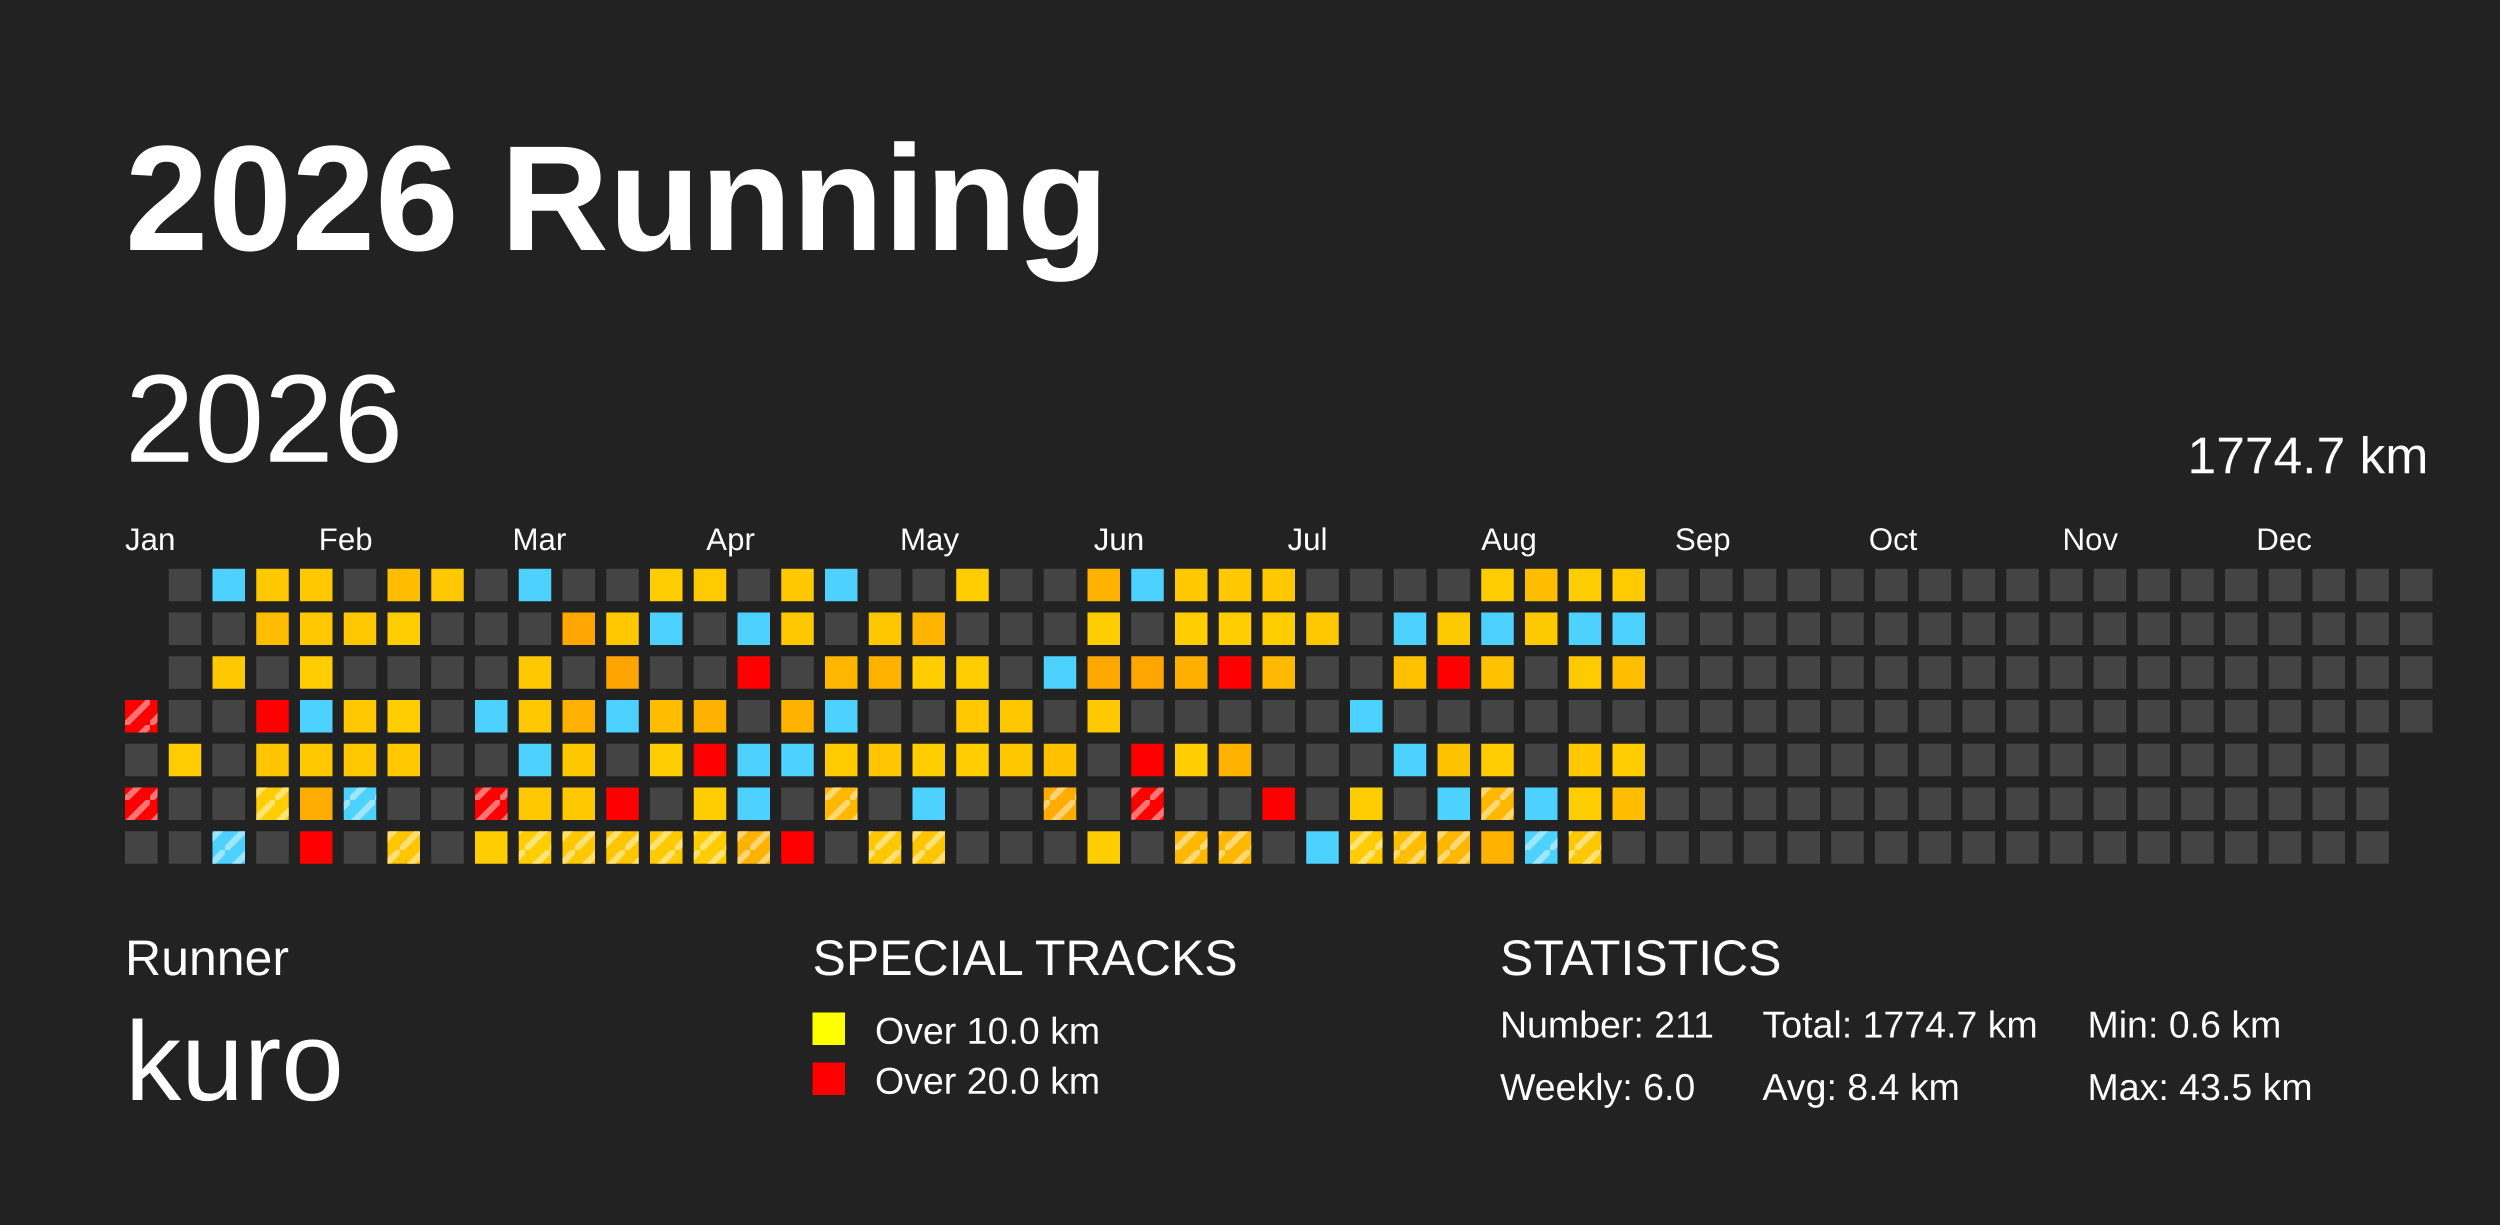
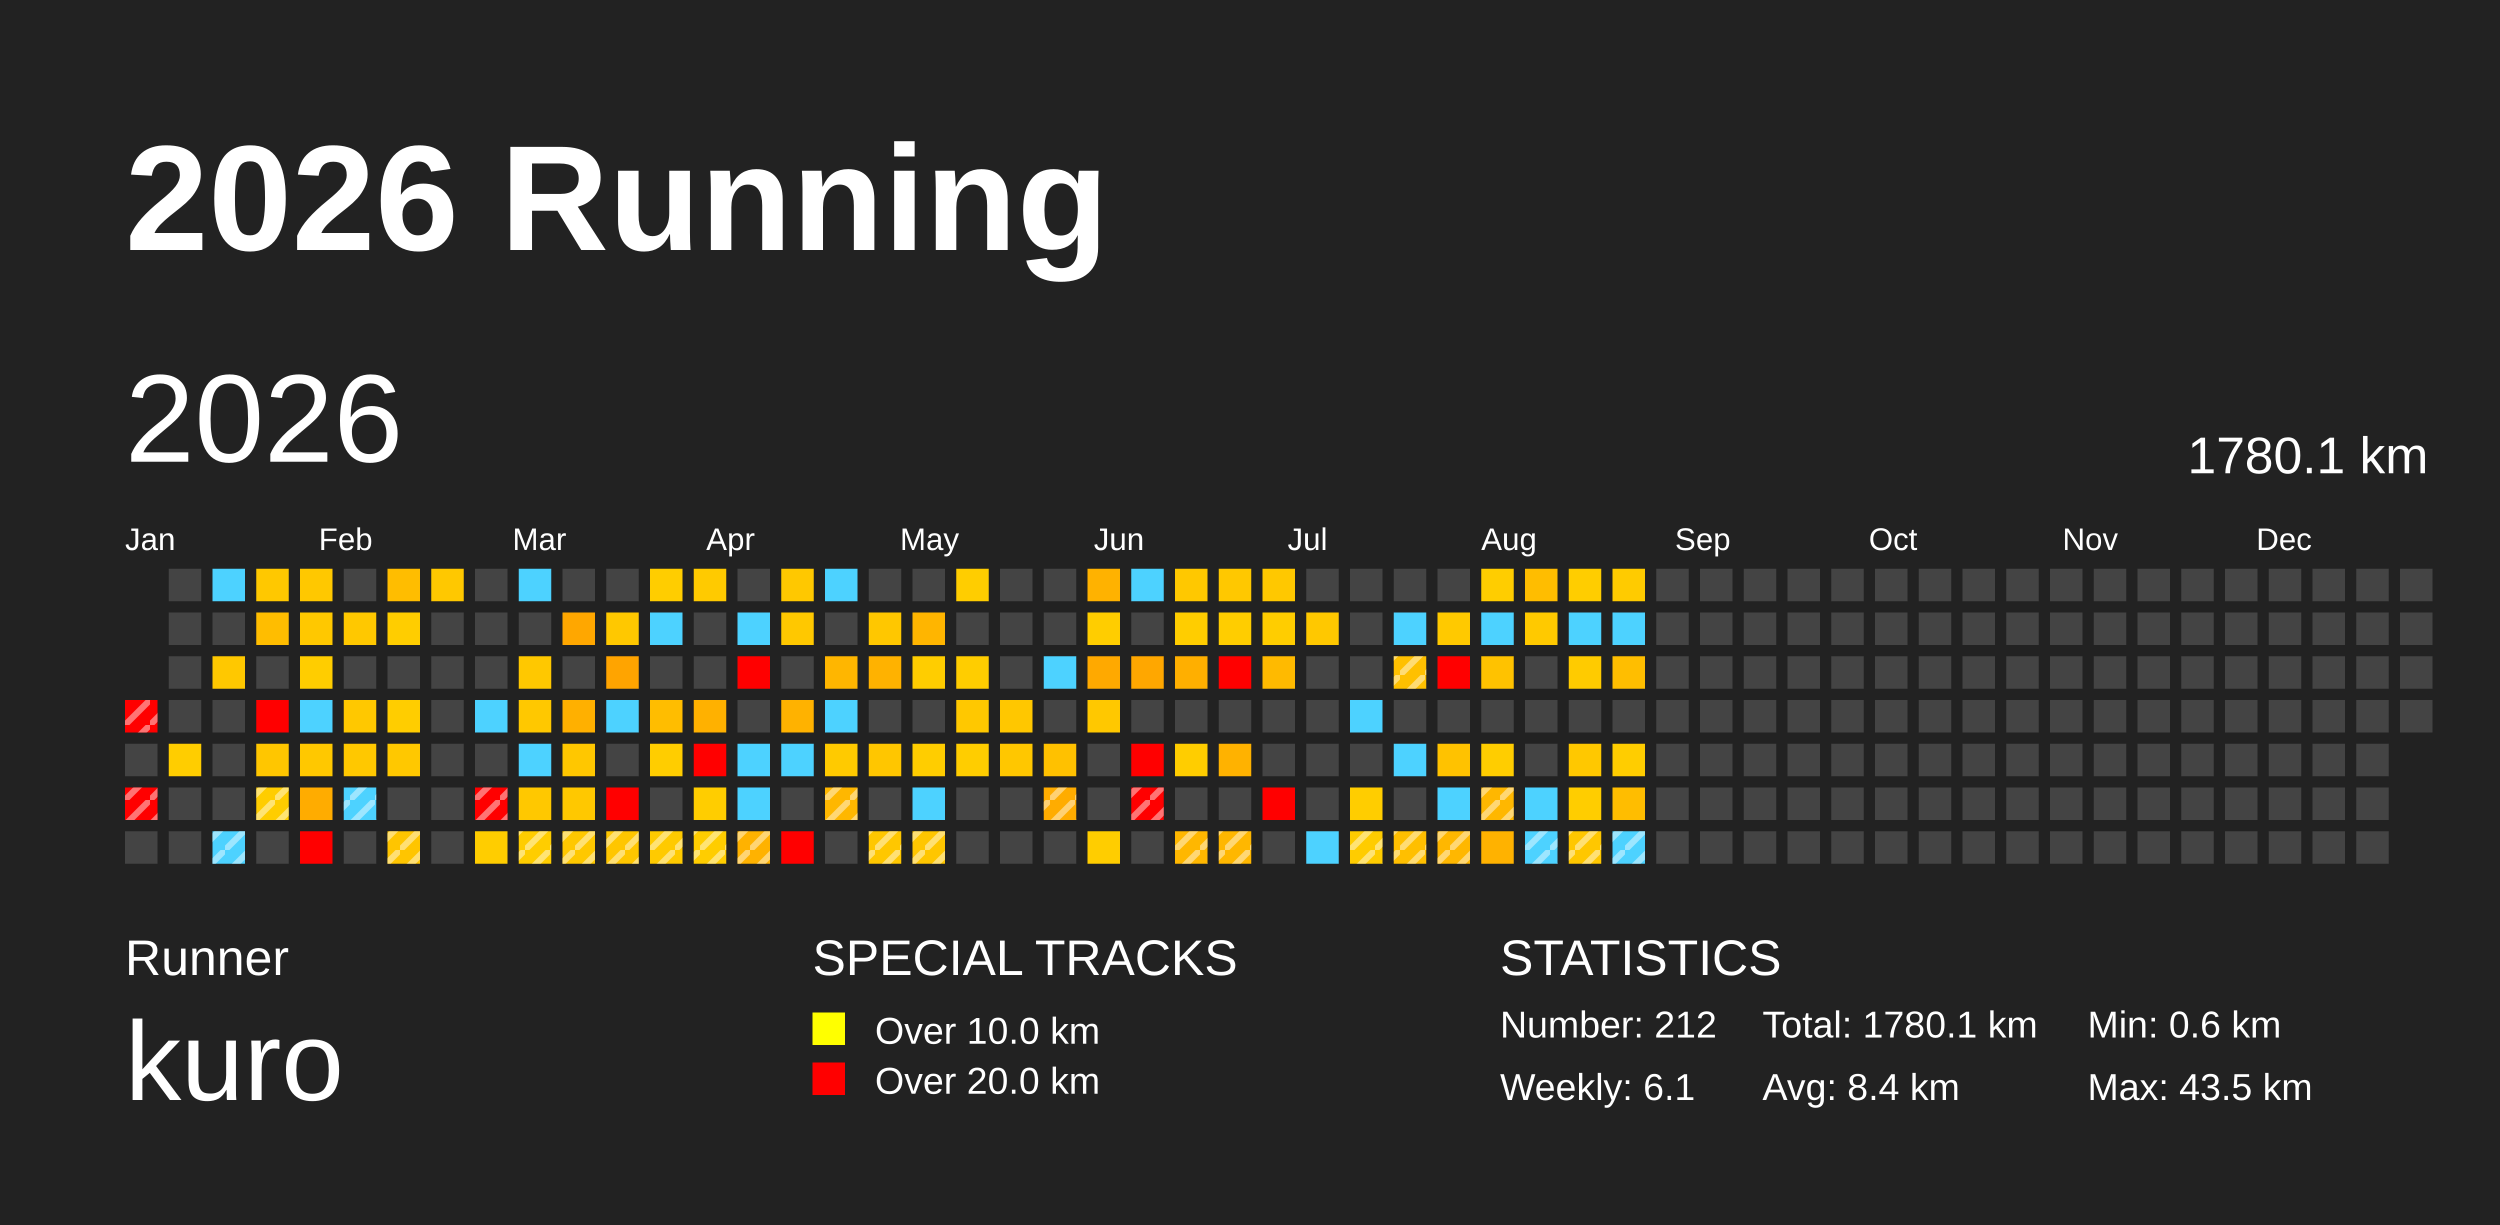
<svg xmlns="http://www.w3.org/2000/svg" baseProfile="full" height="98mm" version="1.1" viewBox="0,0,200,98" width="200mm">
  <defs>
    <pattern height="2" id="indoor-stripe" patternUnits="userSpaceOnUse" width="2">
      <line stroke="white" stroke-opacity="0.45" stroke-width="0.5" x1="0" x2="2" y1="2" y2="0" />
    </pattern>
  </defs>
  <rect fill="#222222" height="98" width="200" x="0" y="0" />
  <text fill="#FFFFFF" style="font-size:12px; font-family:Arial; font-weight:bold;" x="10" y="20">2026 Running</text>
  <text fill="#FFFFFF" style="font-size:4px; font-family:Arial" x="10" y="78">Runner</text>
  <text fill="#FFFFFF" style="font-size:9px; font-family:Arial" x="10" y="88">kuro</text>
  <text fill="#FFFFFF" style="font-size:4px; font-family:Arial" x="65" y="78">SPECIAL TRACKS</text>
  <rect fill="yellow" height="2.6" width="2.6" x="65" y="81" />
  <text fill="#FFFFFF" style="font-size:3px; font-family:Arial" x="70" y="83.5">Over 10.0 km</text>
  <rect fill="red" height="2.6" width="2.6" x="65" y="85" />
  <text fill="#FFFFFF" style="font-size:3px; font-family:Arial" x="70" y="87.5">Over 20.0 km</text>
  <text fill="#FFFFFF" style="font-size:4px; font-family:Arial" x="120" y="78">STATISTICS</text>
-   <text fill="#FFFFFF" style="font-size:3px; font-family:Arial" x="120" y="83">Number: 211</text>
-   <text fill="#FFFFFF" style="font-size:3px; font-family:Arial" x="120" y="88">Weekly: 6.0</text>
-   <text fill="#FFFFFF" style="font-size:3px; font-family:Arial" x="141" y="83">Total: 1774.7 km</text>
+   <text fill="#FFFFFF" style="font-size:3px; font-family:Arial" x="120" y="83">Number: 212</text>
+   <text fill="#FFFFFF" style="font-size:3px; font-family:Arial" x="120" y="88">Weekly: 6.1</text>
+   <text fill="#FFFFFF" style="font-size:3px; font-family:Arial" x="141" y="83">Total: 1780.1 km</text>
  <text fill="#FFFFFF" style="font-size:3px; font-family:Arial" x="141" y="88">Avg: 8.4 km</text>
  <text fill="#FFFFFF" style="font-size:3px; font-family:Arial" x="167" y="83">Min: 0.6 km</text>
  <text fill="#FFFFFF" style="font-size:3px; font-family:Arial" x="167" y="88">Max: 43.5 km</text>
  <text dominant-baseline="hanging" fill="#FFFFFF" style="font-size:10.0px; font-family:Arial;" x="10" y="30">2026</text>
-   <text dominant-baseline="hanging" fill="#FFFFFF" style="font-size:4.125px; font-family:Arial;" x="175" y="35">1774.7 km</text>
+   <text dominant-baseline="hanging" fill="#FFFFFF" style="font-size:4.125px; font-family:Arial;" x="175" y="35">1780.1 km</text>
  <text fill="#FFFFFF" style="font-size:2.5px; font-family:Arial" x="10.0" y="44">Jan</text>
  <text fill="#FFFFFF" style="font-size:2.5px; font-family:Arial" x="25.5" y="44">Feb</text>
  <text fill="#FFFFFF" style="font-size:2.5px; font-family:Arial" x="41.0" y="44">Mar</text>
  <text fill="#FFFFFF" style="font-size:2.5px; font-family:Arial" x="56.5" y="44">Apr</text>
  <text fill="#FFFFFF" style="font-size:2.5px; font-family:Arial" x="72.0" y="44">May</text>
  <text fill="#FFFFFF" style="font-size:2.5px; font-family:Arial" x="87.5" y="44">Jun</text>
  <text fill="#FFFFFF" style="font-size:2.5px; font-family:Arial" x="103.0" y="44">Jul</text>
  <text fill="#FFFFFF" style="font-size:2.5px; font-family:Arial" x="118.5" y="44">Aug</text>
  <text fill="#FFFFFF" style="font-size:2.5px; font-family:Arial" x="134.0" y="44">Sep</text>
  <text fill="#FFFFFF" style="font-size:2.5px; font-family:Arial" x="149.5" y="44">Oct</text>
  <text fill="#FFFFFF" style="font-size:2.5px; font-family:Arial" x="165.0" y="44">Nov</text>
  <text fill="#FFFFFF" style="font-size:2.5px; font-family:Arial" x="180.5" y="44">Dec</text>
  <rect fill="red" height="2.6" width="2.6" x="10.0" y="56.0" />
  <rect fill="url(#indoor-stripe)" height="2.6" style="pointer-events: none;" width="2.6" x="10.0" y="56.0" />
  <rect fill="#444444" height="2.6" width="2.6" x="10.0" y="59.5" />
  <rect fill="red" height="2.6" width="2.6" x="10.0" y="63.0" />
  <rect fill="url(#indoor-stripe)" height="2.6" style="pointer-events: none;" width="2.6" x="10.0" y="63.0" />
  <rect fill="#444444" height="2.6" width="2.6" x="10.0" y="66.5" />
  <rect fill="#444444" height="2.6" width="2.6" x="13.5" y="45.5" />
  <rect fill="#444444" height="2.6" width="2.6" x="13.5" y="49.0" />
  <rect fill="#444444" height="2.6" width="2.6" x="13.5" y="52.5" />
  <rect fill="#444444" height="2.6" width="2.6" x="13.5" y="56.0" />
  <rect fill="#ffcd00" height="2.6" width="2.6" x="13.5" y="59.5" />
  <rect fill="#444444" height="2.6" width="2.6" x="13.5" y="63.0" />
  <rect fill="#444444" height="2.6" width="2.6" x="13.5" y="66.5" />
  <rect fill="#4dd2ff" height="2.6" width="2.6" x="17.0" y="45.5" />
  <rect fill="#444444" height="2.6" width="2.6" x="17.0" y="49.0" />
  <rect fill="#ffc800" height="2.6" width="2.6" x="17.0" y="52.5" />
  <rect fill="#444444" height="2.6" width="2.6" x="17.0" y="56.0" />
  <rect fill="#444444" height="2.6" width="2.6" x="17.0" y="59.5" />
  <rect fill="#444444" height="2.6" width="2.6" x="17.0" y="63.0" />
  <rect fill="#4dd2ff" height="2.6" width="2.6" x="17.0" y="66.5" />
  <rect fill="url(#indoor-stripe)" height="2.6" style="pointer-events: none;" width="2.6" x="17.0" y="66.5" />
  <rect fill="#ffc800" height="2.6" width="2.6" x="20.5" y="45.5" />
  <rect fill="#ffbd00" height="2.6" width="2.6" x="20.5" y="49.0" />
  <rect fill="#444444" height="2.6" width="2.6" x="20.5" y="52.5" />
  <rect fill="red" height="2.6" width="2.6" x="20.5" y="56.0" />
  <rect fill="#ffc600" height="2.6" width="2.6" x="20.5" y="59.5" />
  <rect fill="#ffcd00" height="2.6" width="2.6" x="20.5" y="63.0" />
  <rect fill="url(#indoor-stripe)" height="2.6" style="pointer-events: none;" width="2.6" x="20.5" y="63.0" />
  <rect fill="#444444" height="2.6" width="2.6" x="20.5" y="66.5" />
  <rect fill="#ffc800" height="2.6" width="2.6" x="24.0" y="45.5" />
  <rect fill="#ffc800" height="2.6" width="2.6" x="24.0" y="49.0" />
  <rect fill="#ffcd00" height="2.6" width="2.6" x="24.0" y="52.5" />
  <rect fill="#4dd2ff" height="2.6" width="2.6" x="24.0" y="56.0" />
  <rect fill="#ffc800" height="2.6" width="2.6" x="24.0" y="59.5" />
  <rect fill="#ffac00" height="2.6" width="2.6" x="24.0" y="63.0" />
  <rect fill="red" height="2.6" width="2.6" x="24.0" y="66.5" />
  <rect fill="#444444" height="2.6" width="2.6" x="27.5" y="45.5" />
  <rect fill="#ffc800" height="2.6" width="2.6" x="27.5" y="49.0" />
  <rect fill="#444444" height="2.6" width="2.6" x="27.5" y="52.5" />
  <rect fill="#ffc800" height="2.6" width="2.6" x="27.5" y="56.0" />
  <rect fill="#ffc800" height="2.6" width="2.6" x="27.5" y="59.5" />
  <rect fill="#4dd2ff" height="2.6" width="2.6" x="27.5" y="63.0" />
  <rect fill="url(#indoor-stripe)" height="2.6" style="pointer-events: none;" width="2.6" x="27.5" y="63.0" />
  <rect fill="#444444" height="2.6" width="2.6" x="27.5" y="66.5" />
  <rect fill="#ffbd00" height="2.6" width="2.6" x="31.0" y="45.5" />
  <rect fill="#ffcd00" height="2.6" width="2.6" x="31.0" y="49.0" />
  <rect fill="#444444" height="2.6" width="2.6" x="31.0" y="52.5" />
  <rect fill="#ffcd00" height="2.6" width="2.6" x="31.0" y="56.0" />
  <rect fill="#ffc800" height="2.6" width="2.6" x="31.0" y="59.5" />
  <rect fill="#444444" height="2.6" width="2.6" x="31.0" y="63.0" />
  <rect fill="#ffc500" height="2.6" width="2.6" x="31.0" y="66.5" />
  <rect fill="url(#indoor-stripe)" height="2.6" style="pointer-events: none;" width="2.6" x="31.0" y="66.5" />
  <rect fill="#ffc800" height="2.6" width="2.6" x="34.5" y="45.5" />
  <rect fill="#444444" height="2.6" width="2.6" x="34.5" y="49.0" />
  <rect fill="#444444" height="2.6" width="2.6" x="34.5" y="52.5" />
  <rect fill="#444444" height="2.6" width="2.6" x="34.5" y="56.0" />
  <rect fill="#444444" height="2.6" width="2.6" x="34.5" y="59.5" />
  <rect fill="#444444" height="2.6" width="2.6" x="34.5" y="63.0" />
  <rect fill="#444444" height="2.6" width="2.6" x="34.5" y="66.5" />
  <rect fill="#444444" height="2.6" width="2.6" x="38.0" y="45.5" />
  <rect fill="#444444" height="2.6" width="2.6" x="38.0" y="49.0" />
  <rect fill="#444444" height="2.6" width="2.6" x="38.0" y="52.5" />
  <rect fill="#4dd2ff" height="2.6" width="2.6" x="38.0" y="56.0" />
  <rect fill="#444444" height="2.6" width="2.6" x="38.0" y="59.5" />
  <rect fill="red" height="2.6" width="2.6" x="38.0" y="63.0" />
  <rect fill="url(#indoor-stripe)" height="2.6" style="pointer-events: none;" width="2.6" x="38.0" y="63.0" />
  <rect fill="#ffcd00" height="2.6" width="2.6" x="38.0" y="66.5" />
  <rect fill="#4dd2ff" height="2.6" width="2.6" x="41.5" y="45.5" />
  <rect fill="#444444" height="2.6" width="2.6" x="41.5" y="49.0" />
  <rect fill="#ffc800" height="2.6" width="2.6" x="41.5" y="52.5" />
  <rect fill="#ffc800" height="2.6" width="2.6" x="41.5" y="56.0" />
  <rect fill="#4dd2ff" height="2.6" width="2.6" x="41.5" y="59.5" />
  <rect fill="#ffc800" height="2.6" width="2.6" x="41.5" y="63.0" />
  <rect fill="#ffcd00" height="2.6" width="2.6" x="41.5" y="66.5" />
  <rect fill="url(#indoor-stripe)" height="2.6" style="pointer-events: none;" width="2.6" x="41.5" y="66.5" />
  <rect fill="#444444" height="2.6" width="2.6" x="45.0" y="45.5" />
  <rect fill="#ffa700" height="2.6" width="2.6" x="45.0" y="49.0" />
  <rect fill="#444444" height="2.6" width="2.6" x="45.0" y="52.5" />
  <rect fill="#ffb000" height="2.6" width="2.6" x="45.0" y="56.0" />
  <rect fill="#ffc700" height="2.6" width="2.6" x="45.0" y="59.5" />
  <rect fill="#ffc800" height="2.6" width="2.6" x="45.0" y="63.0" />
  <rect fill="#ffc800" height="2.6" width="2.6" x="45.0" y="66.5" />
  <rect fill="url(#indoor-stripe)" height="2.6" style="pointer-events: none;" width="2.6" x="45.0" y="66.5" />
  <rect fill="#444444" height="2.6" width="2.6" x="48.5" y="45.5" />
  <rect fill="#ffc800" height="2.6" width="2.6" x="48.5" y="49.0" />
  <rect fill="#ffa400" height="2.6" width="2.6" x="48.5" y="52.5" />
  <rect fill="#4dd2ff" height="2.6" width="2.6" x="48.5" y="56.0" />
  <rect fill="#444444" height="2.6" width="2.6" x="48.5" y="59.5" />
  <rect fill="red" height="2.6" width="2.6" x="48.5" y="63.0" />
  <rect fill="#ffc600" height="2.6" width="2.6" x="48.5" y="66.5" />
  <rect fill="url(#indoor-stripe)" height="2.6" style="pointer-events: none;" width="2.6" x="48.5" y="66.5" />
  <rect fill="#ffcd00" height="2.6" width="2.6" x="52.0" y="45.5" />
  <rect fill="#4dd2ff" height="2.6" width="2.6" x="52.0" y="49.0" />
  <rect fill="#444444" height="2.6" width="2.6" x="52.0" y="52.5" />
  <rect fill="#ffbd00" height="2.6" width="2.6" x="52.0" y="56.0" />
  <rect fill="#ffcd00" height="2.6" width="2.6" x="52.0" y="59.5" />
  <rect fill="#444444" height="2.6" width="2.6" x="52.0" y="63.0" />
  <rect fill="#ffca00" height="2.6" width="2.6" x="52.0" y="66.5" />
  <rect fill="url(#indoor-stripe)" height="2.6" style="pointer-events: none;" width="2.6" x="52.0" y="66.5" />
  <rect fill="#ffca00" height="2.6" width="2.6" x="55.5" y="45.5" />
  <rect fill="#444444" height="2.6" width="2.6" x="55.5" y="49.0" />
  <rect fill="#444444" height="2.6" width="2.6" x="55.5" y="52.5" />
  <rect fill="#ffb100" height="2.6" width="2.6" x="55.5" y="56.0" />
  <rect fill="red" height="2.6" width="2.6" x="55.5" y="59.5" />
  <rect fill="#ffcd00" height="2.6" width="2.6" x="55.5" y="63.0" />
  <rect fill="#ffcd00" height="2.6" width="2.6" x="55.5" y="66.5" />
  <rect fill="url(#indoor-stripe)" height="2.6" style="pointer-events: none;" width="2.6" x="55.5" y="66.5" />
  <rect fill="#444444" height="2.6" width="2.6" x="59.0" y="45.5" />
  <rect fill="#4dd2ff" height="2.6" width="2.6" x="59.0" y="49.0" />
  <rect fill="red" height="2.6" width="2.6" x="59.0" y="52.5" />
  <rect fill="#444444" height="2.6" width="2.6" x="59.0" y="56.0" />
  <rect fill="#4dd2ff" height="2.6" width="2.6" x="59.0" y="59.5" />
  <rect fill="#4dd2ff" height="2.6" width="2.6" x="59.0" y="63.0" />
  <rect fill="#ffb200" height="2.6" width="2.6" x="59.0" y="66.5" />
  <rect fill="url(#indoor-stripe)" height="2.6" style="pointer-events: none;" width="2.6" x="59.0" y="66.5" />
  <rect fill="#ffc800" height="2.6" width="2.6" x="62.5" y="45.5" />
  <rect fill="#ffc800" height="2.6" width="2.6" x="62.5" y="49.0" />
  <rect fill="#444444" height="2.6" width="2.6" x="62.5" y="52.5" />
  <rect fill="#ffb200" height="2.6" width="2.6" x="62.5" y="56.0" />
  <rect fill="#4dd2ff" height="2.6" width="2.6" x="62.5" y="59.5" />
  <rect fill="#444444" height="2.6" width="2.6" x="62.5" y="63.0" />
  <rect fill="red" height="2.6" width="2.6" x="62.5" y="66.5" />
  <rect fill="#4dd2ff" height="2.6" width="2.6" x="66.0" y="45.5" />
  <rect fill="#444444" height="2.6" width="2.6" x="66.0" y="49.0" />
  <rect fill="#ffb600" height="2.6" width="2.6" x="66.0" y="52.5" />
  <rect fill="#4dd2ff" height="2.6" width="2.6" x="66.0" y="56.0" />
  <rect fill="#ffca00" height="2.6" width="2.6" x="66.0" y="59.5" />
  <rect fill="#ffb700" height="2.6" width="2.6" x="66.0" y="63.0" />
  <rect fill="url(#indoor-stripe)" height="2.6" style="pointer-events: none;" width="2.6" x="66.0" y="63.0" />
  <rect fill="#444444" height="2.6" width="2.6" x="66.0" y="66.5" />
  <rect fill="#444444" height="2.6" width="2.6" x="69.5" y="45.5" />
  <rect fill="#ffc700" height="2.6" width="2.6" x="69.5" y="49.0" />
  <rect fill="#ffb200" height="2.6" width="2.6" x="69.5" y="52.5" />
  <rect fill="#444444" height="2.6" width="2.6" x="69.5" y="56.0" />
  <rect fill="#ffc600" height="2.6" width="2.6" x="69.5" y="59.5" />
  <rect fill="#444444" height="2.6" width="2.6" x="69.5" y="63.0" />
  <rect fill="#ffc700" height="2.6" width="2.6" x="69.5" y="66.5" />
  <rect fill="url(#indoor-stripe)" height="2.6" style="pointer-events: none;" width="2.6" x="69.5" y="66.5" />
  <rect fill="#444444" height="2.6" width="2.6" x="73.0" y="45.5" />
  <rect fill="#ffb500" height="2.6" width="2.6" x="73.0" y="49.0" />
  <rect fill="#ffcd00" height="2.6" width="2.6" x="73.0" y="52.5" />
  <rect fill="#444444" height="2.6" width="2.6" x="73.0" y="56.0" />
  <rect fill="#ffcd00" height="2.6" width="2.6" x="73.0" y="59.5" />
  <rect fill="#4dd2ff" height="2.6" width="2.6" x="73.0" y="63.0" />
  <rect fill="#ffc600" height="2.6" width="2.6" x="73.0" y="66.5" />
  <rect fill="url(#indoor-stripe)" height="2.6" style="pointer-events: none;" width="2.6" x="73.0" y="66.5" />
  <rect fill="#ffcd00" height="2.6" width="2.6" x="76.5" y="45.5" />
  <rect fill="#444444" height="2.6" width="2.6" x="76.5" y="49.0" />
  <rect fill="#ffcd00" height="2.6" width="2.6" x="76.5" y="52.5" />
  <rect fill="#ffc800" height="2.6" width="2.6" x="76.5" y="56.0" />
  <rect fill="#ffcd00" height="2.6" width="2.6" x="76.5" y="59.5" />
  <rect fill="#444444" height="2.6" width="2.6" x="76.5" y="63.0" />
  <rect fill="#444444" height="2.6" width="2.6" x="76.5" y="66.5" />
  <rect fill="#444444" height="2.6" width="2.6" x="80.0" y="45.5" />
  <rect fill="#444444" height="2.6" width="2.6" x="80.0" y="49.0" />
  <rect fill="#444444" height="2.6" width="2.6" x="80.0" y="52.5" />
  <rect fill="#ffc700" height="2.6" width="2.6" x="80.0" y="56.0" />
  <rect fill="#ffc700" height="2.6" width="2.6" x="80.0" y="59.5" />
  <rect fill="#444444" height="2.6" width="2.6" x="80.0" y="63.0" />
  <rect fill="#444444" height="2.6" width="2.6" x="80.0" y="66.5" />
  <rect fill="#444444" height="2.6" width="2.6" x="83.5" y="45.5" />
  <rect fill="#444444" height="2.6" width="2.6" x="83.5" y="49.0" />
  <rect fill="#4dd2ff" height="2.6" width="2.6" x="83.5" y="52.5" />
  <rect fill="#444444" height="2.6" width="2.6" x="83.5" y="56.0" />
  <rect fill="#ffc100" height="2.6" width="2.6" x="83.5" y="59.5" />
  <rect fill="#ffac00" height="2.6" width="2.6" x="83.5" y="63.0" />
  <rect fill="url(#indoor-stripe)" height="2.6" style="pointer-events: none;" width="2.6" x="83.5" y="63.0" />
  <rect fill="#444444" height="2.6" width="2.6" x="83.5" y="66.5" />
  <rect fill="#ffb200" height="2.6" width="2.6" x="87.0" y="45.5" />
  <rect fill="#ffcd00" height="2.6" width="2.6" x="87.0" y="49.0" />
  <rect fill="#ffa900" height="2.6" width="2.6" x="87.0" y="52.5" />
  <rect fill="#ffc800" height="2.6" width="2.6" x="87.0" y="56.0" />
  <rect fill="#444444" height="2.6" width="2.6" x="87.0" y="59.5" />
  <rect fill="#444444" height="2.6" width="2.6" x="87.0" y="63.0" />
  <rect fill="#ffcd00" height="2.6" width="2.6" x="87.0" y="66.5" />
  <rect fill="#4dd2ff" height="2.6" width="2.6" x="90.5" y="45.5" />
  <rect fill="#444444" height="2.6" width="2.6" x="90.5" y="49.0" />
  <rect fill="#ffa700" height="2.6" width="2.6" x="90.5" y="52.5" />
  <rect fill="#444444" height="2.6" width="2.6" x="90.5" y="56.0" />
  <rect fill="red" height="2.6" width="2.6" x="90.5" y="59.5" />
  <rect fill="red" height="2.6" width="2.6" x="90.5" y="63.0" />
  <rect fill="url(#indoor-stripe)" height="2.6" style="pointer-events: none;" width="2.6" x="90.5" y="63.0" />
  <rect fill="#444444" height="2.6" width="2.6" x="90.5" y="66.5" />
  <rect fill="#ffc800" height="2.6" width="2.6" x="94.0" y="45.5" />
  <rect fill="#ffcd00" height="2.6" width="2.6" x="94.0" y="49.0" />
  <rect fill="#ffaf00" height="2.6" width="2.6" x="94.0" y="52.5" />
  <rect fill="#444444" height="2.6" width="2.6" x="94.0" y="56.0" />
  <rect fill="#ffcd00" height="2.6" width="2.6" x="94.0" y="59.5" />
  <rect fill="#444444" height="2.6" width="2.6" x="94.0" y="63.0" />
  <rect fill="#ffb700" height="2.6" width="2.6" x="94.0" y="66.5" />
  <rect fill="url(#indoor-stripe)" height="2.6" style="pointer-events: none;" width="2.6" x="94.0" y="66.5" />
  <rect fill="#ffc800" height="2.6" width="2.6" x="97.5" y="45.5" />
  <rect fill="#ffcd00" height="2.6" width="2.6" x="97.5" y="49.0" />
  <rect fill="red" height="2.6" width="2.6" x="97.5" y="52.5" />
  <rect fill="#444444" height="2.6" width="2.6" x="97.5" y="56.0" />
  <rect fill="#ffb200" height="2.6" width="2.6" x="97.5" y="59.5" />
  <rect fill="#444444" height="2.6" width="2.6" x="97.5" y="63.0" />
  <rect fill="#ffb700" height="2.6" width="2.6" x="97.5" y="66.5" />
  <rect fill="url(#indoor-stripe)" height="2.6" style="pointer-events: none;" width="2.6" x="97.5" y="66.5" />
  <rect fill="#ffc800" height="2.6" width="2.6" x="101.0" y="45.5" />
  <rect fill="#ffcd00" height="2.6" width="2.6" x="101.0" y="49.0" />
  <rect fill="#ffba00" height="2.6" width="2.6" x="101.0" y="52.5" />
  <rect fill="#444444" height="2.6" width="2.6" x="101.0" y="56.0" />
  <rect fill="#444444" height="2.6" width="2.6" x="101.0" y="59.5" />
  <rect fill="red" height="2.6" width="2.6" x="101.0" y="63.0" />
  <rect fill="#444444" height="2.6" width="2.6" x="101.0" y="66.5" />
  <rect fill="#444444" height="2.6" width="2.6" x="104.5" y="45.5" />
  <rect fill="#ffc800" height="2.6" width="2.6" x="104.5" y="49.0" />
  <rect fill="#444444" height="2.6" width="2.6" x="104.5" y="52.5" />
  <rect fill="#444444" height="2.6" width="2.6" x="104.5" y="56.0" />
  <rect fill="#444444" height="2.6" width="2.6" x="104.5" y="59.5" />
  <rect fill="#444444" height="2.6" width="2.6" x="104.5" y="63.0" />
  <rect fill="#4dd2ff" height="2.6" width="2.6" x="104.5" y="66.5" />
  <rect fill="#444444" height="2.6" width="2.6" x="108.0" y="45.5" />
  <rect fill="#444444" height="2.6" width="2.6" x="108.0" y="49.0" />
  <rect fill="#444444" height="2.6" width="2.6" x="108.0" y="52.5" />
  <rect fill="#4dd2ff" height="2.6" width="2.6" x="108.0" y="56.0" />
  <rect fill="#444444" height="2.6" width="2.6" x="108.0" y="59.5" />
  <rect fill="#ffcd00" height="2.6" width="2.6" x="108.0" y="63.0" />
  <rect fill="#ffcc00" height="2.6" width="2.6" x="108.0" y="66.5" />
  <rect fill="url(#indoor-stripe)" height="2.6" style="pointer-events: none;" width="2.6" x="108.0" y="66.5" />
  <rect fill="#444444" height="2.6" width="2.6" x="111.5" y="45.5" />
  <rect fill="#4dd2ff" height="2.6" width="2.6" x="111.5" y="49.0" />
  <rect fill="#ffc000" height="2.6" width="2.6" x="111.5" y="52.5" />
+   <rect fill="url(#indoor-stripe)" height="2.6" style="pointer-events: none;" width="2.6" x="111.5" y="52.5" />
  <rect fill="#444444" height="2.6" width="2.6" x="111.5" y="56.0" />
  <rect fill="#4dd2ff" height="2.6" width="2.6" x="111.5" y="59.5" />
  <rect fill="#444444" height="2.6" width="2.6" x="111.5" y="63.0" />
  <rect fill="#ffbf00" height="2.6" width="2.6" x="111.5" y="66.5" />
  <rect fill="url(#indoor-stripe)" height="2.6" style="pointer-events: none;" width="2.6" x="111.5" y="66.5" />
  <rect fill="#444444" height="2.6" width="2.6" x="115.0" y="45.5" />
  <rect fill="#ffc900" height="2.6" width="2.6" x="115.0" y="49.0" />
  <rect fill="red" height="2.6" width="2.6" x="115.0" y="52.5" />
  <rect fill="#444444" height="2.6" width="2.6" x="115.0" y="56.0" />
  <rect fill="#ffc200" height="2.6" width="2.6" x="115.0" y="59.5" />
  <rect fill="#4dd2ff" height="2.6" width="2.6" x="115.0" y="63.0" />
  <rect fill="#ffb700" height="2.6" width="2.6" x="115.0" y="66.5" />
  <rect fill="url(#indoor-stripe)" height="2.6" style="pointer-events: none;" width="2.6" x="115.0" y="66.5" />
  <rect fill="#ffcd00" height="2.6" width="2.6" x="118.5" y="45.5" />
  <rect fill="#4dd2ff" height="2.6" width="2.6" x="118.5" y="49.0" />
  <rect fill="#ffc200" height="2.6" width="2.6" x="118.5" y="52.5" />
  <rect fill="#444444" height="2.6" width="2.6" x="118.5" y="56.0" />
  <rect fill="#ffcd00" height="2.6" width="2.6" x="118.5" y="59.5" />
  <rect fill="#ffb700" height="2.6" width="2.6" x="118.5" y="63.0" />
  <rect fill="url(#indoor-stripe)" height="2.6" style="pointer-events: none;" width="2.6" x="118.5" y="63.0" />
  <rect fill="#ffb200" height="2.6" width="2.6" x="118.5" y="66.5" />
  <rect fill="#ffbd00" height="2.6" width="2.6" x="122.0" y="45.5" />
  <rect fill="#ffc900" height="2.6" width="2.6" x="122.0" y="49.0" />
  <rect fill="#444444" height="2.6" width="2.6" x="122.0" y="52.5" />
  <rect fill="#444444" height="2.6" width="2.6" x="122.0" y="56.0" />
  <rect fill="#444444" height="2.6" width="2.6" x="122.0" y="59.5" />
  <rect fill="#4dd2ff" height="2.6" width="2.6" x="122.0" y="63.0" />
  <rect fill="#4dd2ff" height="2.6" width="2.6" x="122.0" y="66.5" />
  <rect fill="url(#indoor-stripe)" height="2.6" style="pointer-events: none;" width="2.6" x="122.0" y="66.5" />
  <rect fill="#ffcd00" height="2.6" width="2.6" x="125.5" y="45.5" />
  <rect fill="#4dd2ff" height="2.6" width="2.6" x="125.5" y="49.0" />
  <rect fill="#ffcb00" height="2.6" width="2.6" x="125.5" y="52.5" />
  <rect fill="#444444" height="2.6" width="2.6" x="125.5" y="56.0" />
  <rect fill="#ffc800" height="2.6" width="2.6" x="125.5" y="59.5" />
  <rect fill="#ffcd00" height="2.6" width="2.6" x="125.5" y="63.0" />
  <rect fill="#ffc700" height="2.6" width="2.6" x="125.5" y="66.5" />
  <rect fill="url(#indoor-stripe)" height="2.6" style="pointer-events: none;" width="2.6" x="125.5" y="66.5" />
  <rect fill="#ffcb00" height="2.6" width="2.6" x="129.0" y="45.5" />
  <rect fill="#4dd2ff" height="2.6" width="2.6" x="129.0" y="49.0" />
  <rect fill="#ffbe00" height="2.6" width="2.6" x="129.0" y="52.5" />
  <rect fill="#444444" height="2.6" width="2.6" x="129.0" y="56.0" />
  <rect fill="#ffcd00" height="2.6" width="2.6" x="129.0" y="59.5" />
  <rect fill="#ffbd00" height="2.6" width="2.6" x="129.0" y="63.0" />
-   <rect fill="#444444" height="2.6" width="2.6" x="129.0" y="66.5" />
+   <rect fill="#4dd2ff" height="2.6" width="2.6" x="129.0" y="66.5" />
+   <rect fill="url(#indoor-stripe)" height="2.6" style="pointer-events: none;" width="2.6" x="129.0" y="66.5" />
  <rect fill="#444444" height="2.6" width="2.6" x="132.5" y="45.5" />
  <rect fill="#444444" height="2.6" width="2.6" x="132.5" y="49.0" />
  <rect fill="#444444" height="2.6" width="2.6" x="132.5" y="52.5" />
  <rect fill="#444444" height="2.6" width="2.6" x="132.5" y="56.0" />
  <rect fill="#444444" height="2.6" width="2.6" x="132.5" y="59.5" />
  <rect fill="#444444" height="2.6" width="2.6" x="132.5" y="63.0" />
  <rect fill="#444444" height="2.6" width="2.6" x="132.5" y="66.5" />
  <rect fill="#444444" height="2.6" width="2.6" x="136.0" y="45.5" />
  <rect fill="#444444" height="2.6" width="2.6" x="136.0" y="49.0" />
  <rect fill="#444444" height="2.6" width="2.6" x="136.0" y="52.5" />
  <rect fill="#444444" height="2.6" width="2.6" x="136.0" y="56.0" />
  <rect fill="#444444" height="2.6" width="2.6" x="136.0" y="59.5" />
  <rect fill="#444444" height="2.6" width="2.6" x="136.0" y="63.0" />
  <rect fill="#444444" height="2.6" width="2.6" x="136.0" y="66.5" />
  <rect fill="#444444" height="2.6" width="2.6" x="139.5" y="45.5" />
  <rect fill="#444444" height="2.6" width="2.6" x="139.5" y="49.0" />
  <rect fill="#444444" height="2.6" width="2.6" x="139.5" y="52.5" />
  <rect fill="#444444" height="2.6" width="2.6" x="139.5" y="56.0" />
  <rect fill="#444444" height="2.6" width="2.6" x="139.5" y="59.5" />
  <rect fill="#444444" height="2.6" width="2.6" x="139.5" y="63.0" />
  <rect fill="#444444" height="2.6" width="2.6" x="139.5" y="66.5" />
  <rect fill="#444444" height="2.6" width="2.6" x="143.0" y="45.5" />
  <rect fill="#444444" height="2.6" width="2.6" x="143.0" y="49.0" />
  <rect fill="#444444" height="2.6" width="2.6" x="143.0" y="52.5" />
  <rect fill="#444444" height="2.6" width="2.6" x="143.0" y="56.0" />
  <rect fill="#444444" height="2.6" width="2.6" x="143.0" y="59.5" />
  <rect fill="#444444" height="2.6" width="2.6" x="143.0" y="63.0" />
  <rect fill="#444444" height="2.6" width="2.6" x="143.0" y="66.5" />
  <rect fill="#444444" height="2.6" width="2.6" x="146.5" y="45.5" />
  <rect fill="#444444" height="2.6" width="2.6" x="146.5" y="49.0" />
  <rect fill="#444444" height="2.6" width="2.6" x="146.5" y="52.5" />
  <rect fill="#444444" height="2.6" width="2.6" x="146.5" y="56.0" />
  <rect fill="#444444" height="2.6" width="2.6" x="146.5" y="59.5" />
  <rect fill="#444444" height="2.6" width="2.6" x="146.5" y="63.0" />
  <rect fill="#444444" height="2.6" width="2.6" x="146.5" y="66.5" />
  <rect fill="#444444" height="2.6" width="2.6" x="150.0" y="45.5" />
  <rect fill="#444444" height="2.6" width="2.6" x="150.0" y="49.0" />
  <rect fill="#444444" height="2.6" width="2.6" x="150.0" y="52.5" />
  <rect fill="#444444" height="2.6" width="2.6" x="150.0" y="56.0" />
  <rect fill="#444444" height="2.6" width="2.6" x="150.0" y="59.5" />
  <rect fill="#444444" height="2.6" width="2.6" x="150.0" y="63.0" />
  <rect fill="#444444" height="2.6" width="2.6" x="150.0" y="66.5" />
  <rect fill="#444444" height="2.6" width="2.6" x="153.5" y="45.5" />
  <rect fill="#444444" height="2.6" width="2.6" x="153.5" y="49.0" />
  <rect fill="#444444" height="2.6" width="2.6" x="153.5" y="52.5" />
  <rect fill="#444444" height="2.6" width="2.6" x="153.5" y="56.0" />
  <rect fill="#444444" height="2.6" width="2.6" x="153.5" y="59.5" />
  <rect fill="#444444" height="2.6" width="2.6" x="153.5" y="63.0" />
  <rect fill="#444444" height="2.6" width="2.6" x="153.5" y="66.5" />
  <rect fill="#444444" height="2.6" width="2.6" x="157.0" y="45.5" />
  <rect fill="#444444" height="2.6" width="2.6" x="157.0" y="49.0" />
  <rect fill="#444444" height="2.6" width="2.6" x="157.0" y="52.5" />
  <rect fill="#444444" height="2.6" width="2.6" x="157.0" y="56.0" />
  <rect fill="#444444" height="2.6" width="2.6" x="157.0" y="59.5" />
  <rect fill="#444444" height="2.6" width="2.6" x="157.0" y="63.0" />
  <rect fill="#444444" height="2.6" width="2.6" x="157.0" y="66.5" />
  <rect fill="#444444" height="2.6" width="2.6" x="160.5" y="45.5" />
  <rect fill="#444444" height="2.6" width="2.6" x="160.5" y="49.0" />
  <rect fill="#444444" height="2.6" width="2.6" x="160.5" y="52.5" />
  <rect fill="#444444" height="2.6" width="2.6" x="160.5" y="56.0" />
  <rect fill="#444444" height="2.6" width="2.6" x="160.5" y="59.5" />
  <rect fill="#444444" height="2.6" width="2.6" x="160.5" y="63.0" />
  <rect fill="#444444" height="2.6" width="2.6" x="160.5" y="66.5" />
  <rect fill="#444444" height="2.6" width="2.6" x="164.0" y="45.5" />
  <rect fill="#444444" height="2.6" width="2.6" x="164.0" y="49.0" />
  <rect fill="#444444" height="2.6" width="2.6" x="164.0" y="52.5" />
  <rect fill="#444444" height="2.6" width="2.6" x="164.0" y="56.0" />
  <rect fill="#444444" height="2.6" width="2.6" x="164.0" y="59.5" />
  <rect fill="#444444" height="2.6" width="2.6" x="164.0" y="63.0" />
  <rect fill="#444444" height="2.6" width="2.6" x="164.0" y="66.5" />
  <rect fill="#444444" height="2.6" width="2.6" x="167.5" y="45.5" />
  <rect fill="#444444" height="2.6" width="2.6" x="167.5" y="49.0" />
  <rect fill="#444444" height="2.6" width="2.6" x="167.5" y="52.5" />
  <rect fill="#444444" height="2.6" width="2.6" x="167.5" y="56.0" />
  <rect fill="#444444" height="2.6" width="2.6" x="167.5" y="59.5" />
  <rect fill="#444444" height="2.6" width="2.6" x="167.5" y="63.0" />
  <rect fill="#444444" height="2.6" width="2.6" x="167.5" y="66.5" />
  <rect fill="#444444" height="2.6" width="2.6" x="171.0" y="45.5" />
  <rect fill="#444444" height="2.6" width="2.6" x="171.0" y="49.0" />
  <rect fill="#444444" height="2.6" width="2.6" x="171.0" y="52.5" />
  <rect fill="#444444" height="2.6" width="2.6" x="171.0" y="56.0" />
  <rect fill="#444444" height="2.6" width="2.6" x="171.0" y="59.5" />
  <rect fill="#444444" height="2.6" width="2.6" x="171.0" y="63.0" />
  <rect fill="#444444" height="2.6" width="2.6" x="171.0" y="66.5" />
  <rect fill="#444444" height="2.6" width="2.6" x="174.5" y="45.5" />
  <rect fill="#444444" height="2.6" width="2.6" x="174.5" y="49.0" />
  <rect fill="#444444" height="2.6" width="2.6" x="174.5" y="52.5" />
  <rect fill="#444444" height="2.6" width="2.6" x="174.5" y="56.0" />
  <rect fill="#444444" height="2.6" width="2.6" x="174.5" y="59.5" />
  <rect fill="#444444" height="2.6" width="2.6" x="174.5" y="63.0" />
  <rect fill="#444444" height="2.6" width="2.6" x="174.5" y="66.5" />
  <rect fill="#444444" height="2.6" width="2.6" x="178.0" y="45.5" />
  <rect fill="#444444" height="2.6" width="2.6" x="178.0" y="49.0" />
  <rect fill="#444444" height="2.6" width="2.6" x="178.0" y="52.5" />
  <rect fill="#444444" height="2.6" width="2.6" x="178.0" y="56.0" />
  <rect fill="#444444" height="2.6" width="2.6" x="178.0" y="59.5" />
  <rect fill="#444444" height="2.6" width="2.6" x="178.0" y="63.0" />
  <rect fill="#444444" height="2.6" width="2.6" x="178.0" y="66.5" />
  <rect fill="#444444" height="2.6" width="2.6" x="181.5" y="45.5" />
  <rect fill="#444444" height="2.6" width="2.6" x="181.5" y="49.0" />
  <rect fill="#444444" height="2.6" width="2.6" x="181.5" y="52.5" />
  <rect fill="#444444" height="2.6" width="2.6" x="181.5" y="56.0" />
  <rect fill="#444444" height="2.6" width="2.6" x="181.5" y="59.5" />
  <rect fill="#444444" height="2.6" width="2.6" x="181.5" y="63.0" />
  <rect fill="#444444" height="2.6" width="2.6" x="181.5" y="66.5" />
  <rect fill="#444444" height="2.6" width="2.6" x="185.0" y="45.5" />
  <rect fill="#444444" height="2.6" width="2.6" x="185.0" y="49.0" />
  <rect fill="#444444" height="2.6" width="2.6" x="185.0" y="52.5" />
  <rect fill="#444444" height="2.6" width="2.6" x="185.0" y="56.0" />
  <rect fill="#444444" height="2.6" width="2.6" x="185.0" y="59.5" />
  <rect fill="#444444" height="2.6" width="2.6" x="185.0" y="63.0" />
  <rect fill="#444444" height="2.6" width="2.6" x="185.0" y="66.5" />
  <rect fill="#444444" height="2.6" width="2.6" x="188.5" y="45.5" />
  <rect fill="#444444" height="2.6" width="2.6" x="188.5" y="49.0" />
  <rect fill="#444444" height="2.6" width="2.6" x="188.5" y="52.5" />
  <rect fill="#444444" height="2.6" width="2.6" x="188.5" y="56.0" />
  <rect fill="#444444" height="2.6" width="2.6" x="188.5" y="59.5" />
  <rect fill="#444444" height="2.6" width="2.6" x="188.5" y="63.0" />
  <rect fill="#444444" height="2.6" width="2.6" x="188.5" y="66.5" />
  <rect fill="#444444" height="2.6" width="2.6" x="192.0" y="45.5" />
  <rect fill="#444444" height="2.6" width="2.6" x="192.0" y="49.0" />
  <rect fill="#444444" height="2.6" width="2.6" x="192.0" y="52.5" />
  <rect fill="#444444" height="2.6" width="2.6" x="192.0" y="56.0" />
</svg>
